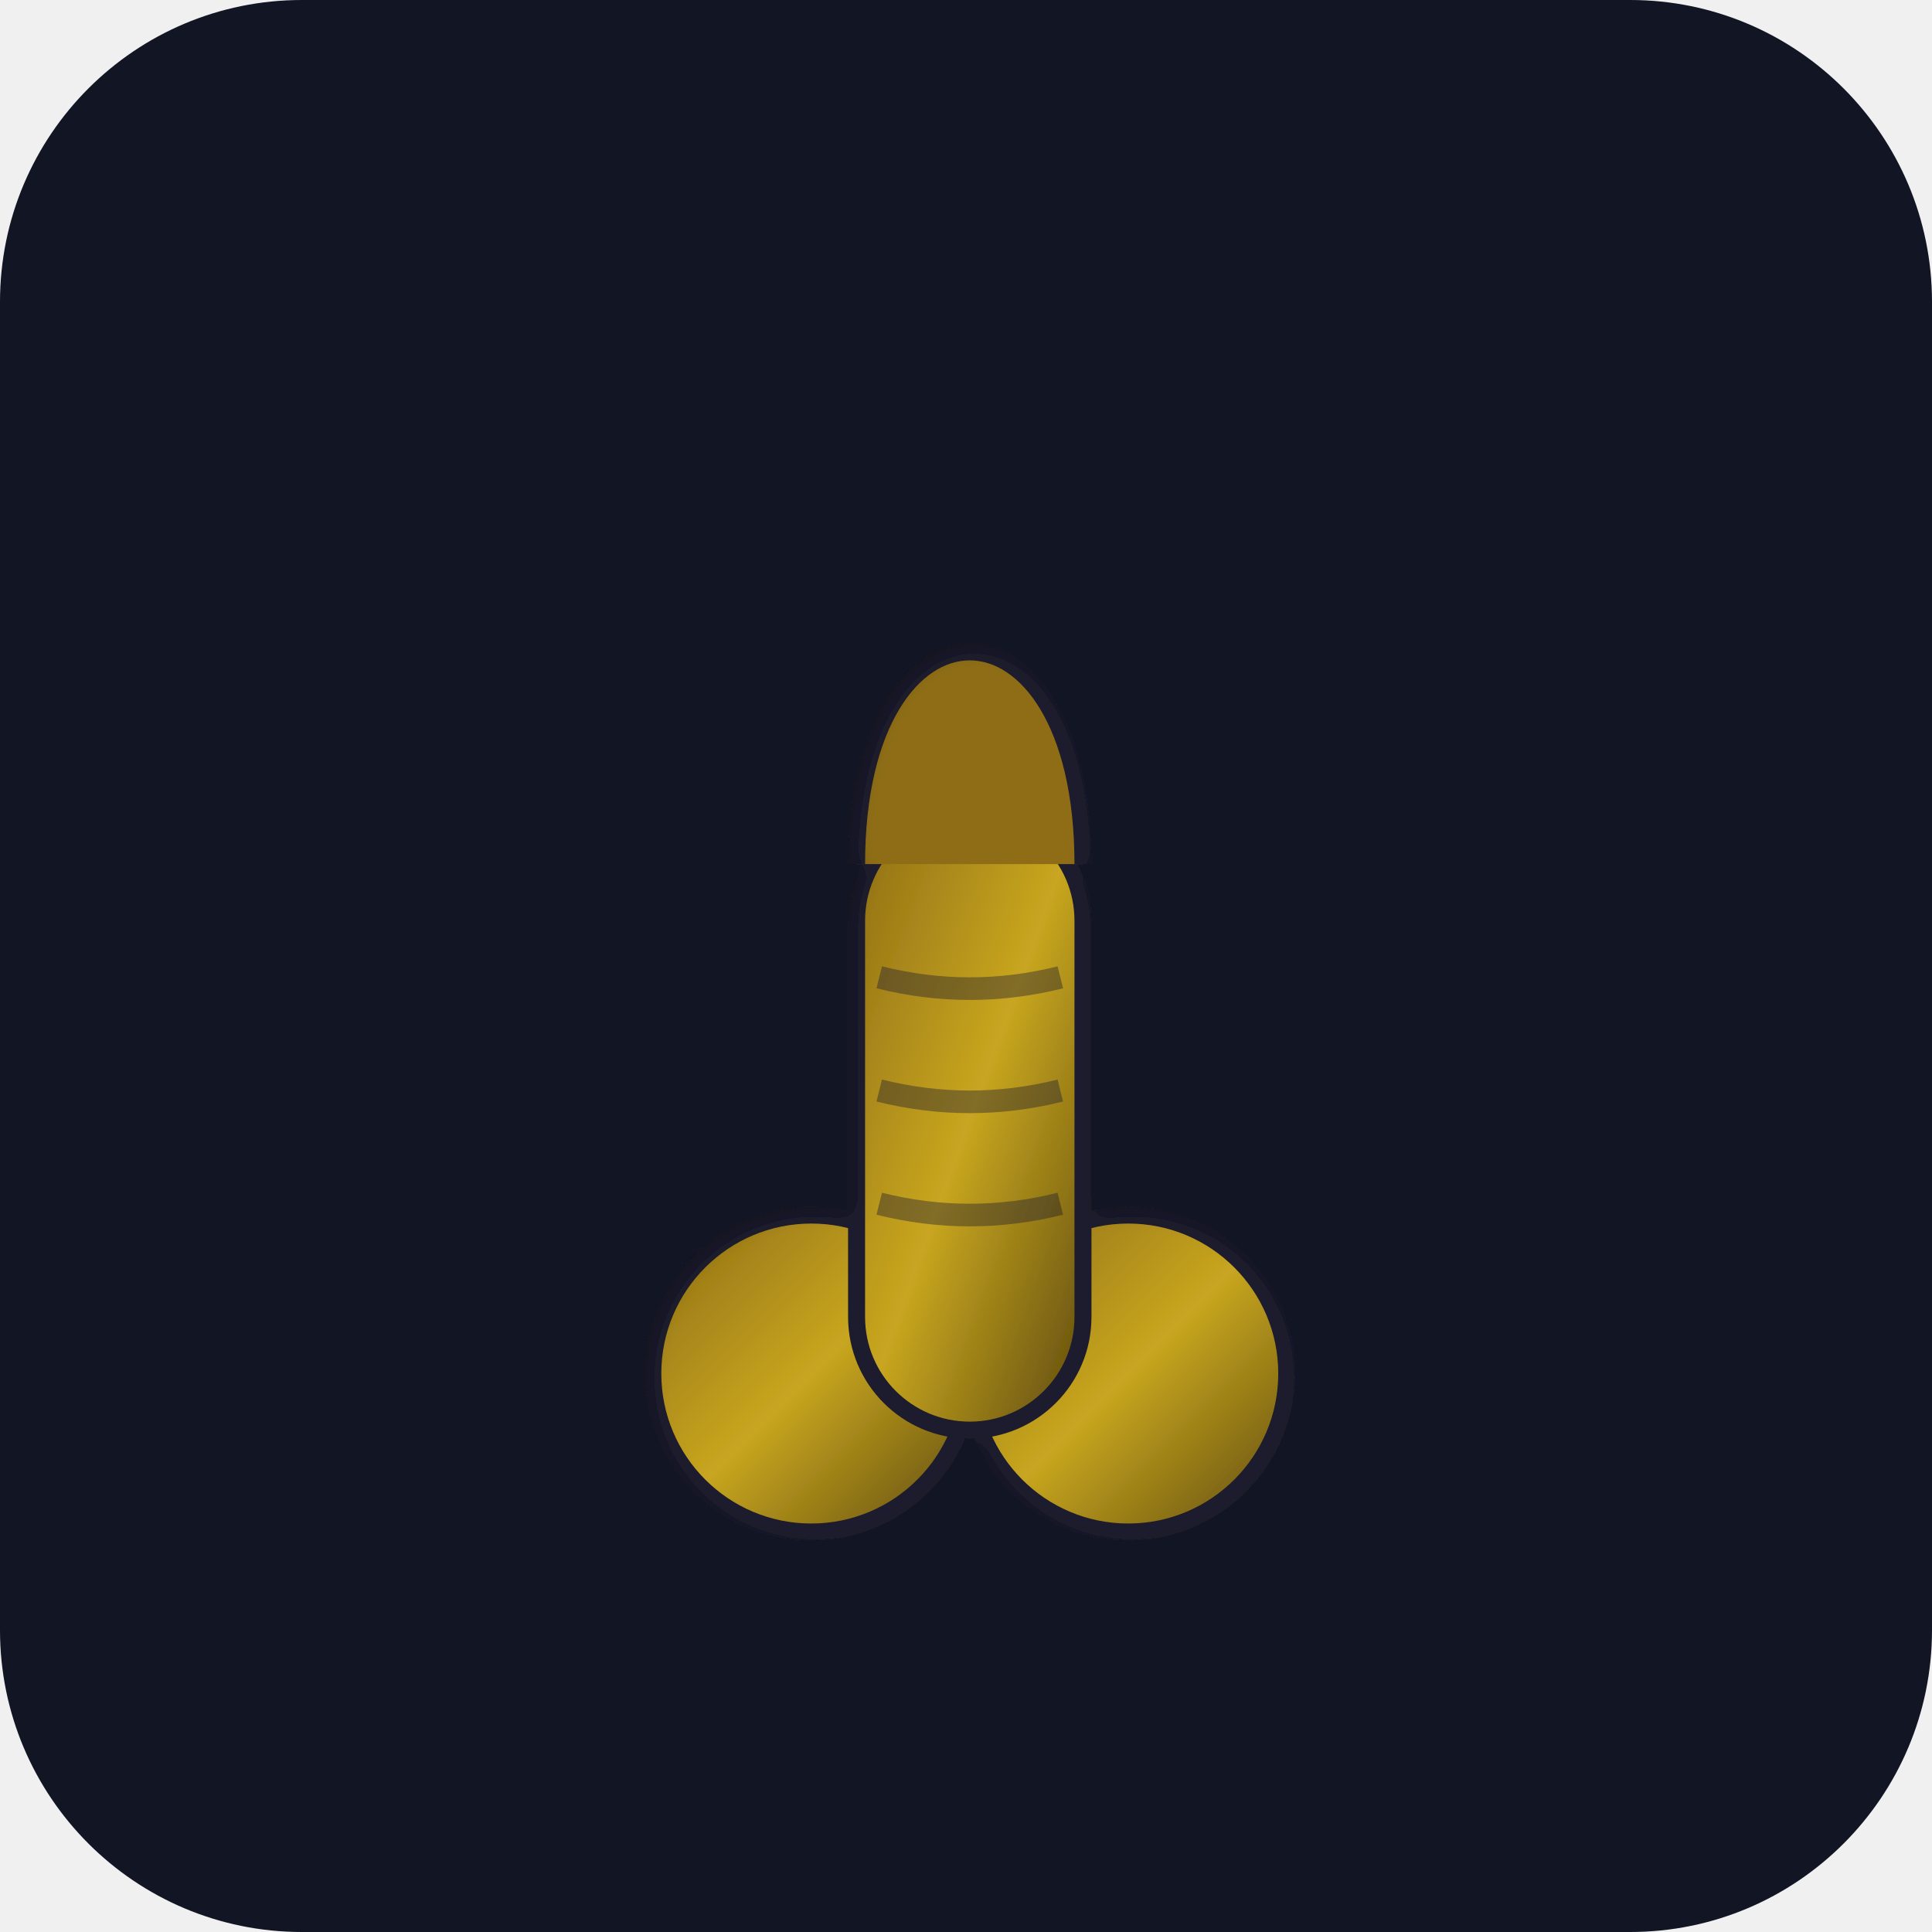
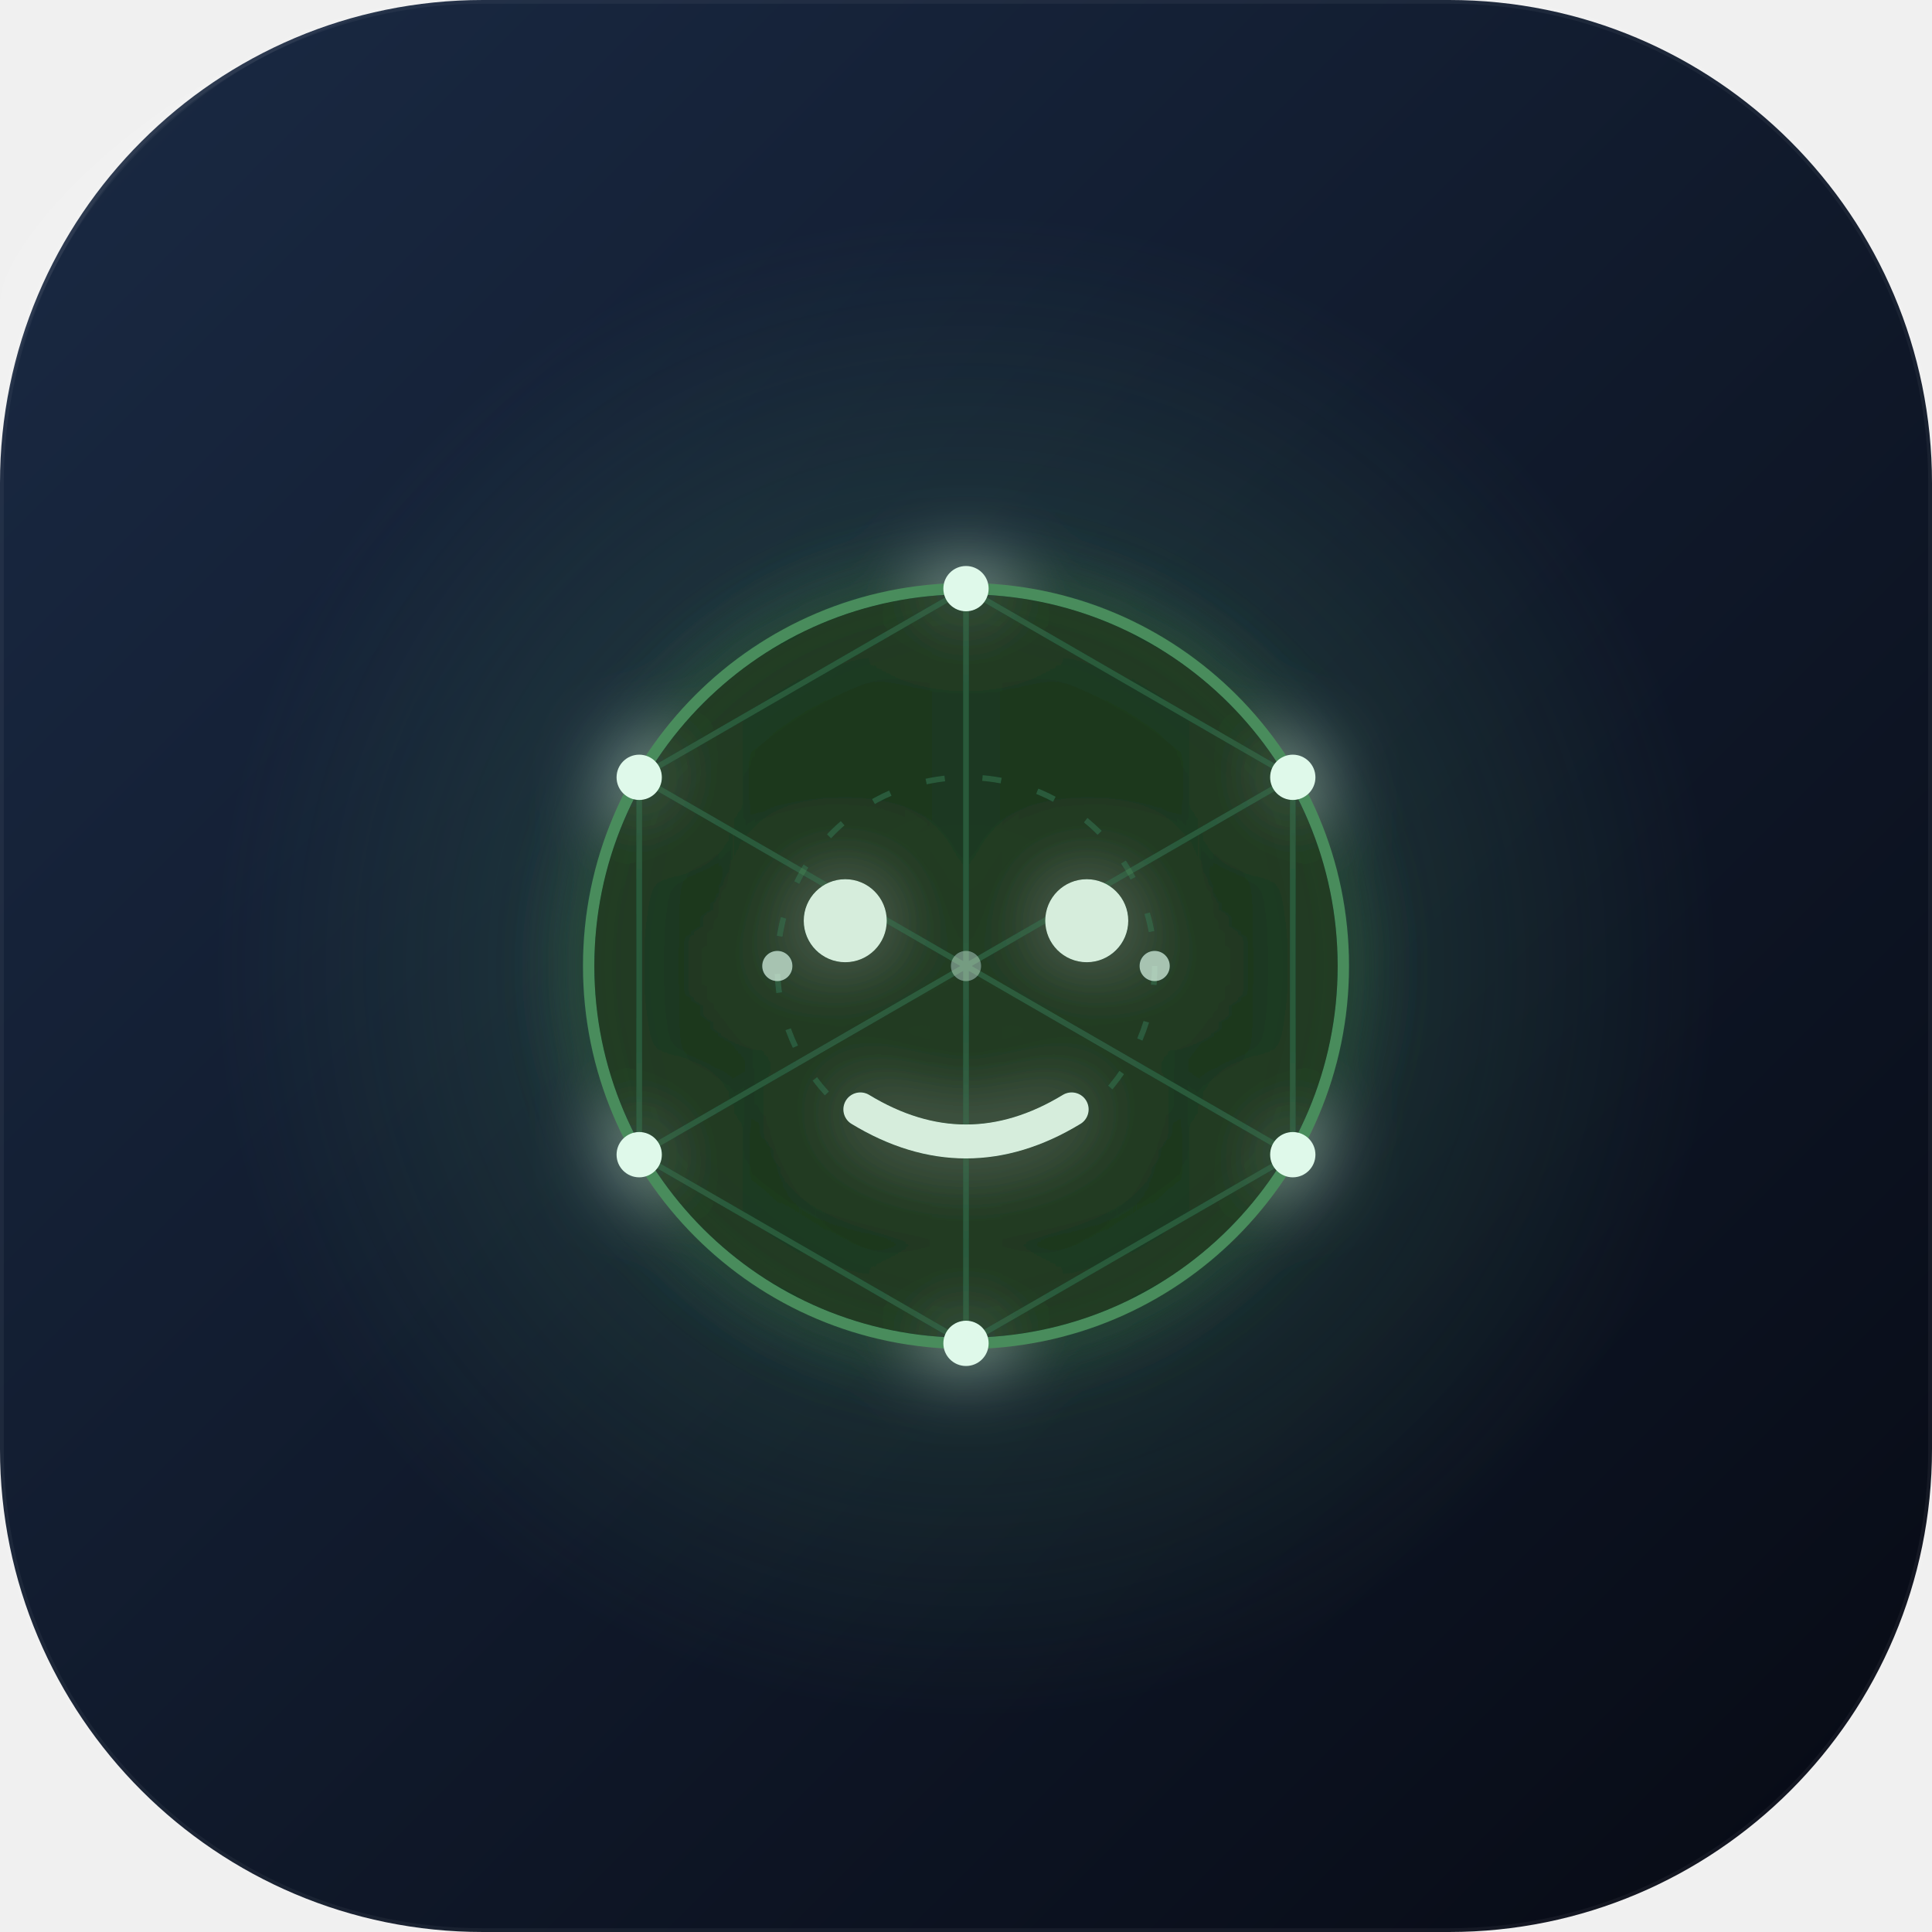
<svg xmlns="http://www.w3.org/2000/svg" width="512" height="512" viewBox="0 0 512 512">
  <defs>
-     <linearGradient id="metalGrad" x1="0%" y1="0%" x2="100%" y2="100%">
-       <stop offset="0%" style="stop-color:#8e6d15;stop-opacity:1" />
-       <stop offset="50%" style="stop-color:#c8a620;stop-opacity:1" />
-       <stop offset="100%" style="stop-color:#5e4a0d;stop-opacity:1" />
+     <linearGradient id="bg" x1="0" y1="0" x2="512" y2="512" gradientUnits="userSpaceOnUse">
+       <stop offset="0" stop-color="#1a2a44" />
+       <stop offset="1" stop-color="#070a14" />
    </linearGradient>
-     <filter id="innerShadow" x="-20%" y="-20%" width="140%" height="140%">
-       <feGaussianBlur in="SourceAlpha" stdDeviation="8" result="blur" />
-       <feOffset dx="4" dy="4" />
-       <feComposite in2="SourceAlpha" operator="arithmetic" k2="-1" k3="1" result="shadow" />
-       <feFlood flood-color="#000" flood-opacity="0.6" />
-       <feComposite in2="shadow" operator="in" />
-       <feComposite in2="SourceGraphic" operator="over" />
+     <radialGradient id="aura" cx="256" cy="256" r="200" gradientUnits="userSpaceOnUse">
+       <stop offset="0" stop-color="#4a8c5c" stop-opacity="0.4" />
+       <stop offset="1" stop-color="#4a8c5c" stop-opacity="0" />
+     </radialGradient>
+     <filter id="soft" x="-20%" y="-20%" width="140%" height="140%">
+       <feGaussianBlur stdDeviation="10" result="blur" />
+       <feMerge>
+         <feMergeNode in="blur" />
+         <feMergeNode in="SourceGraphic" />
+       </feMerge>
    </filter>
  </defs>
-   <rect width="512" height="512" rx="80" fill="#111524" />
-   <g transform="translate(179, 154) scale(0.3)" filter="url(#innerShadow)">
-     <circle cx="120" cy="700" r="140" fill="url(#metalGrad)" stroke="#1a1a2e" stroke-width="15" />
-     <circle cx="400" cy="700" r="140" fill="url(#metalGrad)" stroke="#1a1a2e" stroke-width="15" />
-     <rect x="160" y="200" width="200" height="550" rx="100" fill="url(#metalGrad)" stroke="#1a1a2e" stroke-width="15" />
-     <path d="M160 250 C 160 0, 360 0, 360 250" fill="#8e6d15" stroke="#1a1a2e" stroke-width="15" />
-     <g stroke="#1a1a2e" stroke-width="20" fill="none" opacity="0.4">
-       <path d="M180 350 Q 260 370, 340 350" />
-       <path d="M180 450 Q 260 470, 340 450" />
-       <path d="M180 550 Q 260 570, 340 550" />
+   <rect x="0" y="0" width="512" height="512" rx="128" fill="url(#bg)" />
+   <rect x="0" y="0" width="512" height="512" rx="128" fill="none" stroke="#ffffff" stroke-opacity="0.05" stroke-width="2" />
+   <circle cx="256" cy="256" r="200" fill="url(#aura)" />
+   <g transform="translate(256, 256)" filter="url(#soft)">
+     <circle r="100" fill="#1a3a25" stroke="#4a8c5c" stroke-width="3" fill-opacity="0.85" />
+     <g stroke="#4a8c5c" stroke-width="1.5" stroke-opacity="0.4">
+       <path d="M0,-100 L86.6,-50 L86.6,50 L0,100 L-86.6,50 L-86.6,-50 Z" fill="none" />
+       <path d="M0,-100 L0,100 M-86.6,-50 L86.6,50 M-86.6,50 L86.6,-50" fill="none" />
+       <circle r="50" fill="none" stroke-dasharray="5 10" />
+     </g>
+     <g fill="#d6eddc">
+       <circle cx="-32" cy="-12" r="11" />
+       <circle cx="32" cy="-12" r="11" />
+     </g>
+     <path d="M-28,38 Q0,55 28,38" fill="none" stroke="#d6eddc" stroke-width="9" stroke-linecap="round" />
+     <g fill="#dff9ea">
+       <circle cx="0" cy="-100" r="6" />
+       <circle cx="86.6" cy="-50" r="6" />
+       <circle cx="86.6" cy="50" r="6" />
+       <circle cx="0" cy="100" r="6" />
+       <circle cx="-86.6" cy="50" r="6" />
+       <circle cx="-86.6" cy="-50" r="6" />
+       <circle cx="50" cy="0" r="4" fill-opacity="0.7" />
+       <circle cx="-50" cy="0" r="4" fill-opacity="0.7" />
+       <circle cx="0" cy="0" r="4" fill-opacity="0.4" />
    </g>
  </g>
+   <path d="M128,0 C60,0 0,60 0,128 L0,80 C0,60 60,0 128,0 Z" fill="#ffffff" fill-opacity="0.04" />
</svg>
